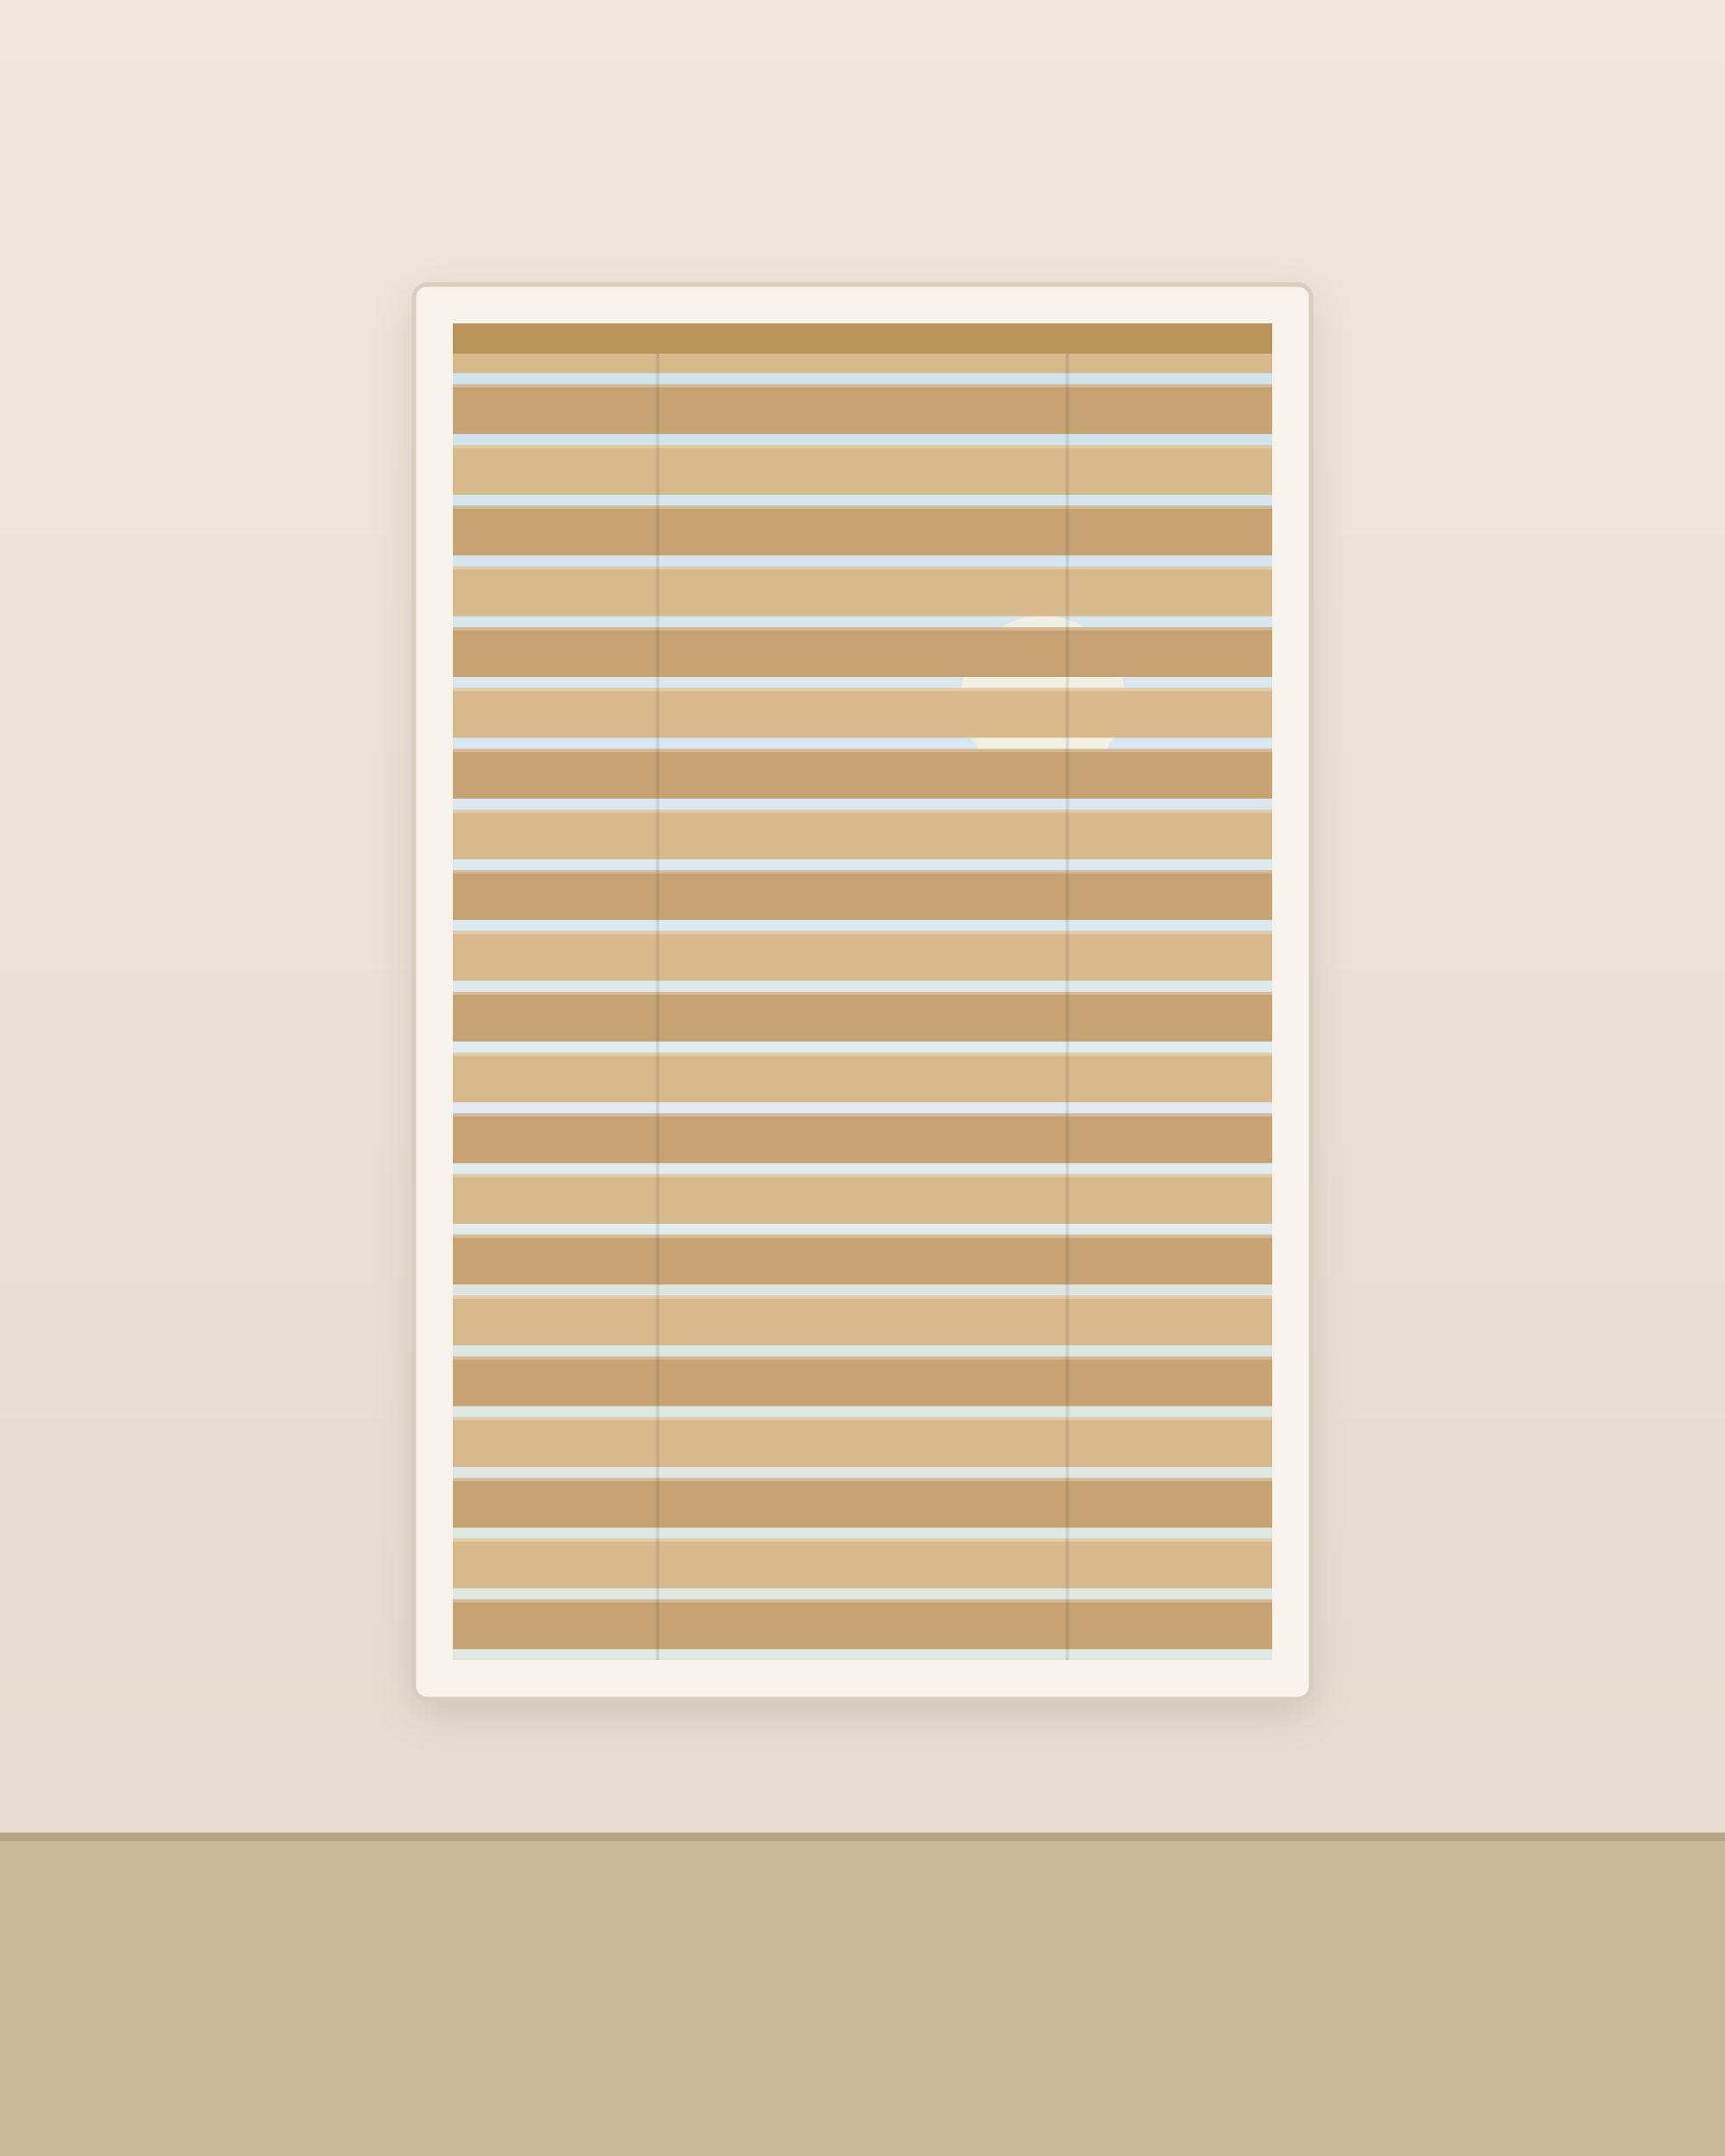
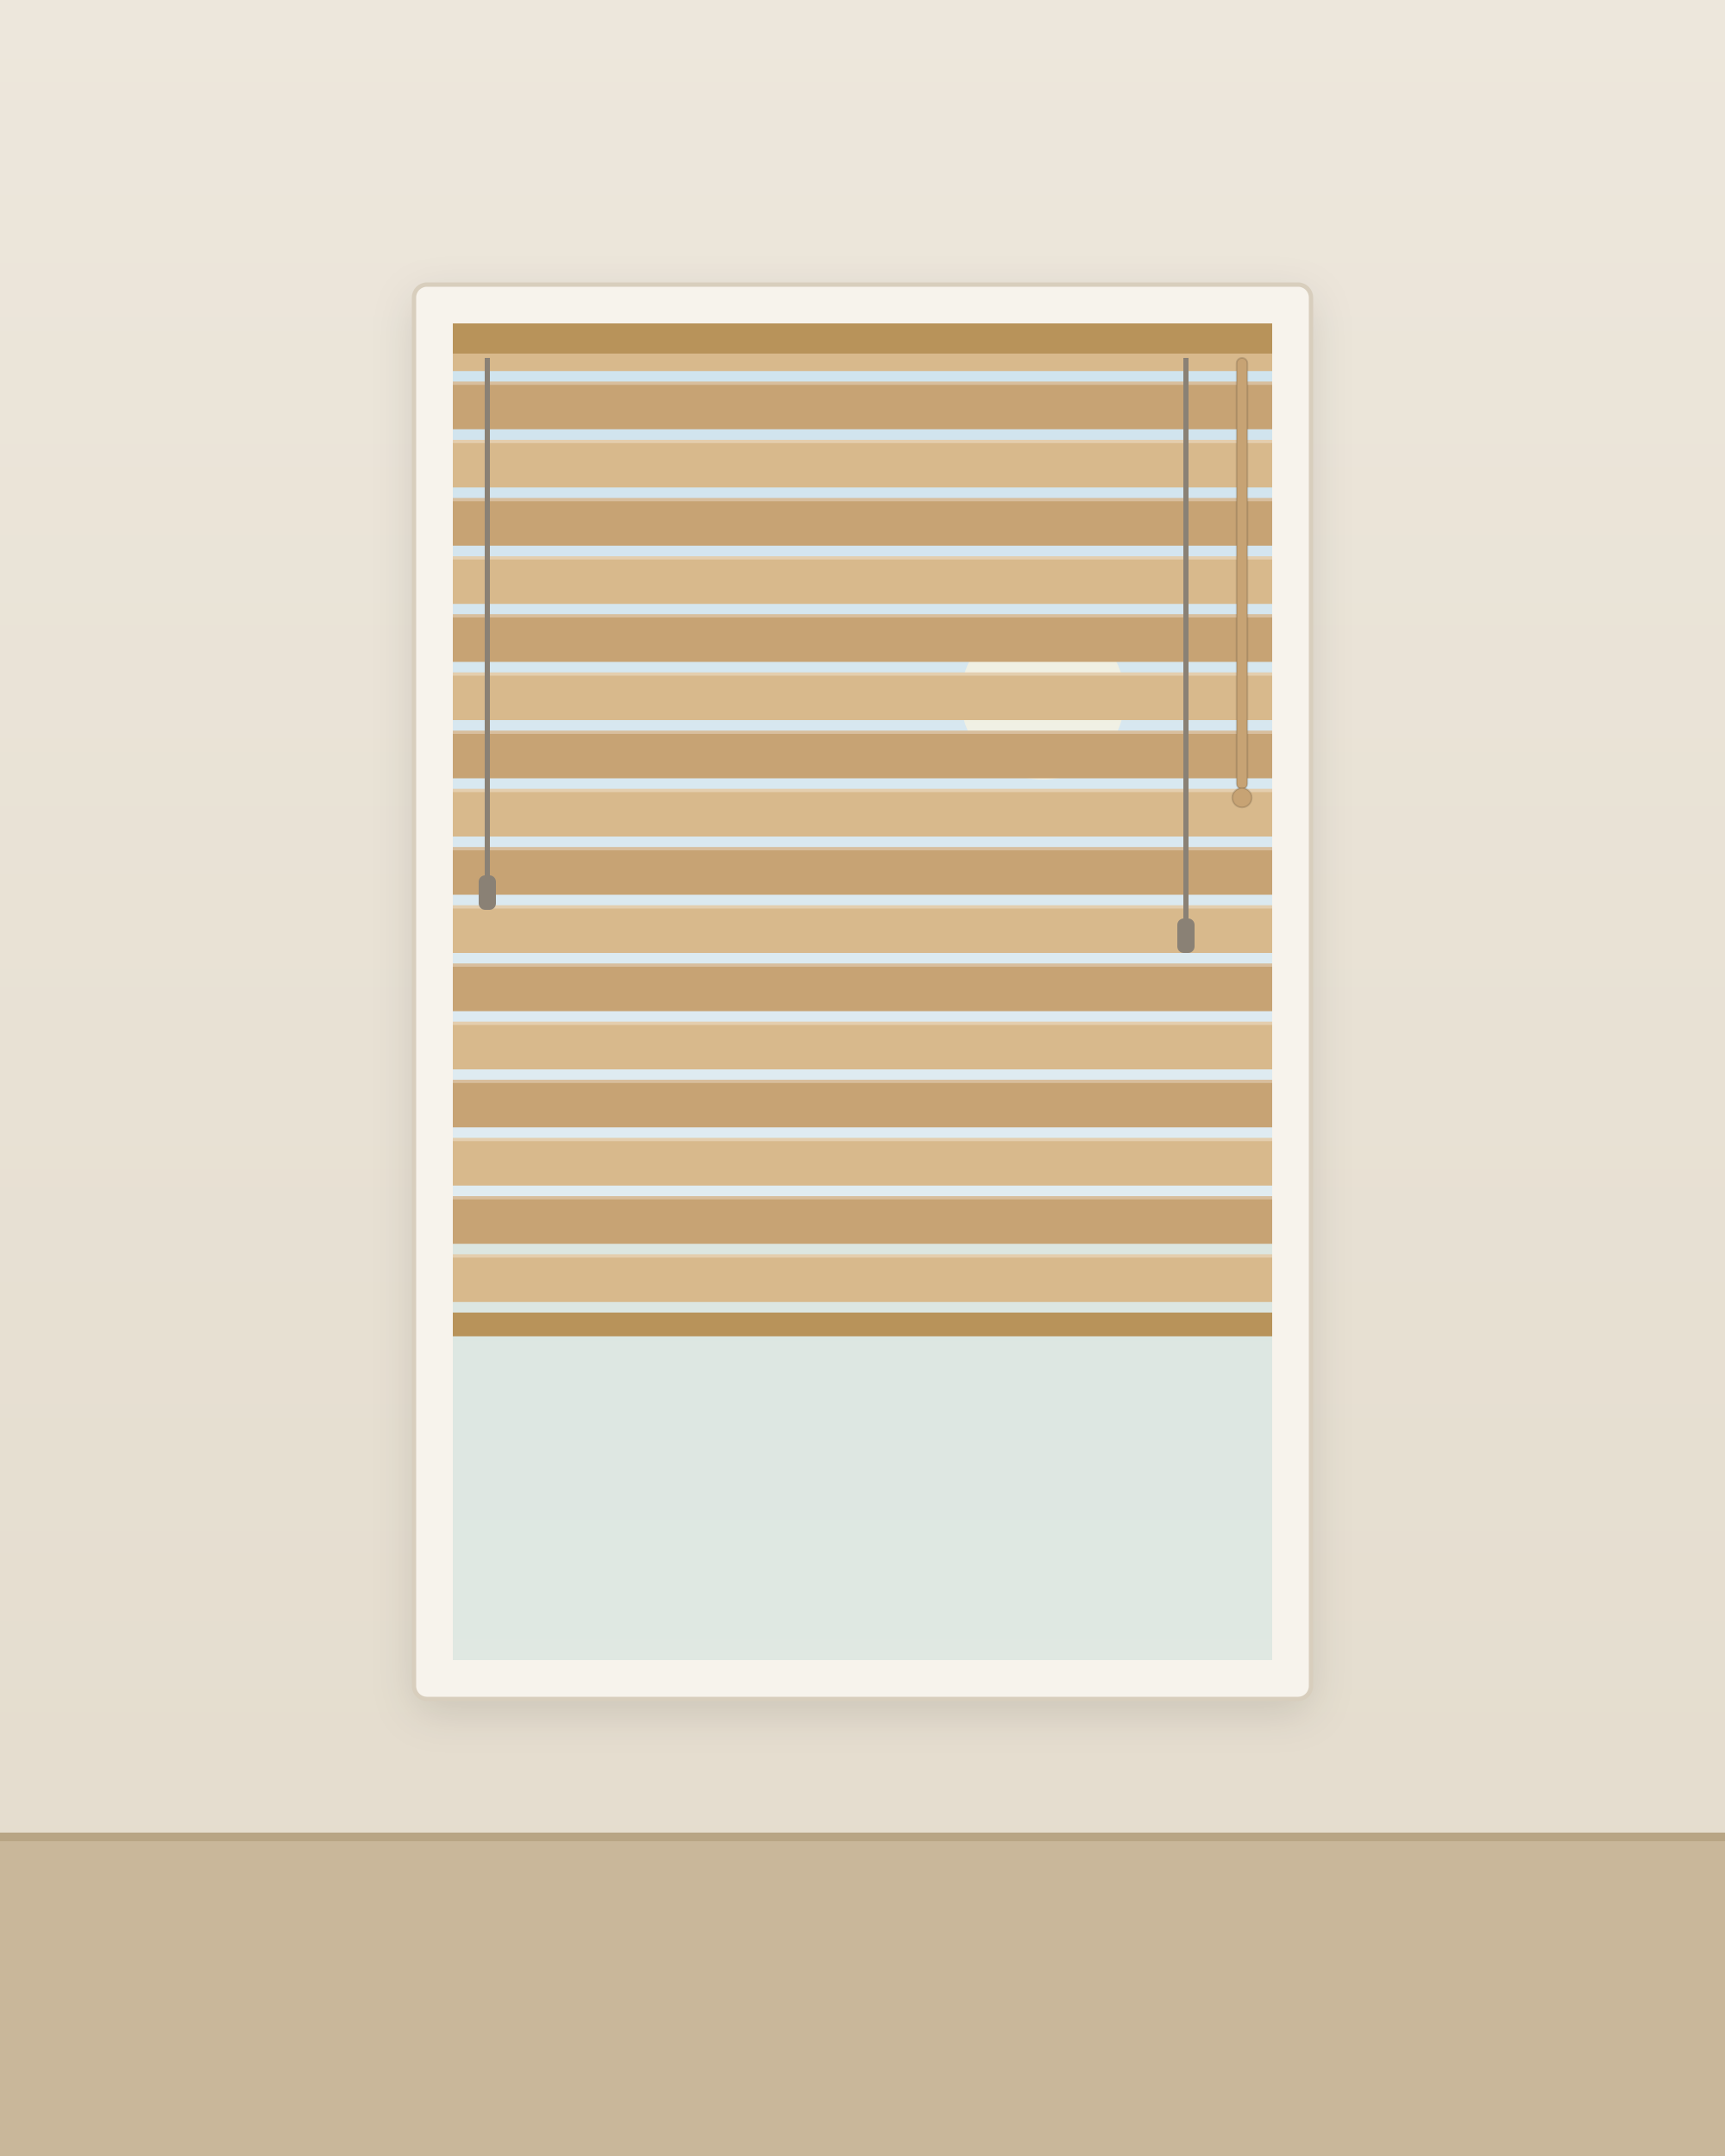
<svg xmlns="http://www.w3.org/2000/svg" viewBox="0 0 800 1000" width="800" height="1000">
  <defs>
    <linearGradient id="wall" x1="0" y1="0" x2="0" y2="1">
      <stop offset="0" stop-color="#EDE7DC" />
      <stop offset="1" stop-color="#E3DBCC" />
    </linearGradient>
    <linearGradient id="sky" x1="0" y1="0" x2="0" y2="1">
      <stop offset="0" stop-color="#CFE3EE" />
      <stop offset="1" stop-color="#EAF1F3" />
+     </linearGradient>
+     <linearGradient id="alu" x1="0" y1="0" x2="0" y2="1">
+       <stop offset="0" stop-color="#E8ECEF" />
+       <stop offset="0.5" stop-color="#C9D0D6" />
+       <stop offset="1" stop-color="#B4BCC3" />
    </linearGradient>
    <linearGradient id="gold" x1="0" y1="0" x2="1" y2="1">
      <stop offset="0" stop-color="#CFA968" />
      <stop offset="1" stop-color="#B8935A" />
    </linearGradient>
    <filter id="soft" x="-20%" y="-20%" width="140%" height="140%">
      <feDropShadow dx="0" dy="6" stdDeviation="10" flood-color="#000" flood-opacity="0.12" />
    </filter>
  </defs>
  <rect width="800" height="1000" fill="url(#wall)" />
  <rect x="0" y="850" width="800" height="150" fill="#C9B79A" />
  <rect x="0" y="850" width="800" height="4" fill="#B8A585" />
  <rect x="192" y="132" width="416" height="656" rx="6" fill="#F7F3EC" filter="url(#soft)" />
  <rect x="192" y="132" width="416" height="656" rx="6" fill="none" stroke="#D8CEBD" stroke-width="2" />
  <rect x="210" y="150" width="380" height="620" fill="url(#sky)" />
  <circle cx="483.6" cy="323.6" r="38.0" fill="#FBF3DE" opacity="0.7" />
  <rect x="210" y="571.6" width="380" height="198.4" fill="#D5E0D2" opacity="0.5" />
-   <rect x="210" y="150.0" width="380" height="23.1" fill="#D8B98C" />
-   <rect x="210" y="150.0" width="380" height="1.5" fill="#ffffff" opacity="0.25" />
-   <rect x="210" y="178.2" width="380" height="23.1" fill="#C7A374" />
-   <rect x="210" y="178.2" width="380" height="1.5" fill="#ffffff" opacity="0.25" />
-   <rect x="210" y="206.4" width="380" height="23.1" fill="#D8B98C" />
-   <rect x="210" y="206.4" width="380" height="1.5" fill="#ffffff" opacity="0.25" />
-   <rect x="210" y="234.5" width="380" height="23.1" fill="#C7A374" />
-   <rect x="210" y="234.5" width="380" height="1.5" fill="#ffffff" opacity="0.25" />
-   <rect x="210" y="262.7" width="380" height="23.1" fill="#D8B98C" />
-   <rect x="210" y="262.7" width="380" height="1.5" fill="#ffffff" opacity="0.25" />
-   <rect x="210" y="290.9" width="380" height="23.1" fill="#C7A374" />
-   <rect x="210" y="290.9" width="380" height="1.5" fill="#ffffff" opacity="0.25" />
-   <rect x="210" y="319.1" width="380" height="23.1" fill="#D8B98C" />
-   <rect x="210" y="319.1" width="380" height="1.5" fill="#ffffff" opacity="0.25" />
-   <rect x="210" y="347.3" width="380" height="23.1" fill="#C7A374" />
-   <rect x="210" y="347.3" width="380" height="1.5" fill="#ffffff" opacity="0.25" />
-   <rect x="210" y="375.5" width="380" height="23.1" fill="#D8B98C" />
-   <rect x="210" y="375.5" width="380" height="1.5" fill="#ffffff" opacity="0.25" />
-   <rect x="210" y="403.6" width="380" height="23.1" fill="#C7A374" />
-   <rect x="210" y="403.6" width="380" height="1.5" fill="#ffffff" opacity="0.25" />
-   <rect x="210" y="431.8" width="380" height="23.1" fill="#D8B98C" />
-   <rect x="210" y="431.8" width="380" height="1.5" fill="#ffffff" opacity="0.25" />
-   <rect x="210" y="460.0" width="380" height="23.1" fill="#C7A374" />
-   <rect x="210" y="460.0" width="380" height="1.5" fill="#ffffff" opacity="0.25" />
-   <rect x="210" y="488.2" width="380" height="23.1" fill="#D8B98C" />
-   <rect x="210" y="488.2" width="380" height="1.5" fill="#ffffff" opacity="0.25" />
-   <rect x="210" y="516.4" width="380" height="23.1" fill="#C7A374" />
-   <rect x="210" y="516.4" width="380" height="1.5" fill="#ffffff" opacity="0.25" />
-   <rect x="210" y="544.5" width="380" height="23.1" fill="#D8B98C" />
-   <rect x="210" y="544.5" width="380" height="1.5" fill="#ffffff" opacity="0.25" />
-   <rect x="210" y="572.7" width="380" height="23.1" fill="#C7A374" />
-   <rect x="210" y="572.7" width="380" height="1.5" fill="#ffffff" opacity="0.25" />
-   <rect x="210" y="600.9" width="380" height="23.1" fill="#D8B98C" />
-   <rect x="210" y="600.9" width="380" height="1.5" fill="#ffffff" opacity="0.25" />
-   <rect x="210" y="629.1" width="380" height="23.1" fill="#C7A374" />
-   <rect x="210" y="629.1" width="380" height="1.5" fill="#ffffff" opacity="0.25" />
-   <rect x="210" y="657.3" width="380" height="23.1" fill="#D8B98C" />
-   <rect x="210" y="657.3" width="380" height="1.5" fill="#ffffff" opacity="0.25" />
-   <rect x="210" y="685.5" width="380" height="23.1" fill="#C7A374" />
-   <rect x="210" y="685.5" width="380" height="1.5" fill="#ffffff" opacity="0.25" />
-   <rect x="210" y="713.6" width="380" height="23.1" fill="#D8B98C" />
-   <rect x="210" y="713.6" width="380" height="1.5" fill="#ffffff" opacity="0.25" />
-   <rect x="210" y="741.8" width="380" height="23.1" fill="#C7A374" />
-   <rect x="210" y="741.8" width="380" height="1.5" fill="#ffffff" opacity="0.25" />
-   <line x1="305.0" y1="150" x2="305.0" y2="770" stroke="#00000018" stroke-width="1.5" />
-   <line x1="495.0" y1="150" x2="495.0" y2="770" stroke="#00000018" stroke-width="1.5" />
+   <rect x="210" y="150.0" width="380" height="22.1" fill="#D8B98C" />
+   <rect x="210" y="150.0" width="380" height="1.5" fill="#ffffff" opacity="0.3" />
+   <rect x="210" y="177.0" width="380" height="22.1" fill="#C7A374" />
+   <rect x="210" y="177.0" width="380" height="1.5" fill="#ffffff" opacity="0.3" />
+   <rect x="210" y="204.0" width="380" height="22.1" fill="#D8B98C" />
+   <rect x="210" y="204.0" width="380" height="1.5" fill="#ffffff" opacity="0.3" />
+   <rect x="210" y="231.0" width="380" height="22.1" fill="#C7A374" />
+   <rect x="210" y="231.0" width="380" height="1.5" fill="#ffffff" opacity="0.3" />
+   <rect x="210" y="258.0" width="380" height="22.1" fill="#D8B98C" />
+   <rect x="210" y="258.0" width="380" height="1.5" fill="#ffffff" opacity="0.3" />
+   <rect x="210" y="284.9" width="380" height="22.1" fill="#C7A374" />
+   <rect x="210" y="284.9" width="380" height="1.5" fill="#ffffff" opacity="0.3" />
+   <rect x="210" y="311.9" width="380" height="22.1" fill="#D8B98C" />
+   <rect x="210" y="311.9" width="380" height="1.5" fill="#ffffff" opacity="0.3" />
+   <rect x="210" y="338.9" width="380" height="22.1" fill="#C7A374" />
+   <rect x="210" y="338.9" width="380" height="1.5" fill="#ffffff" opacity="0.3" />
+   <rect x="210" y="365.9" width="380" height="22.1" fill="#D8B98C" />
+   <rect x="210" y="365.9" width="380" height="1.5" fill="#ffffff" opacity="0.3" />
+   <rect x="210" y="392.9" width="380" height="22.1" fill="#C7A374" />
+   <rect x="210" y="392.9" width="380" height="1.5" fill="#ffffff" opacity="0.3" />
+   <rect x="210" y="419.9" width="380" height="22.1" fill="#D8B98C" />
+   <rect x="210" y="419.9" width="380" height="1.5" fill="#ffffff" opacity="0.3" />
+   <rect x="210" y="446.9" width="380" height="22.1" fill="#C7A374" />
+   <rect x="210" y="446.9" width="380" height="1.5" fill="#ffffff" opacity="0.3" />
+   <rect x="210" y="473.9" width="380" height="22.1" fill="#D8B98C" />
+   <rect x="210" y="473.9" width="380" height="1.5" fill="#ffffff" opacity="0.3" />
+   <rect x="210" y="500.8" width="380" height="22.1" fill="#C7A374" />
+   <rect x="210" y="500.8" width="380" height="1.5" fill="#ffffff" opacity="0.3" />
+   <rect x="210" y="527.8" width="380" height="22.1" fill="#D8B98C" />
+   <rect x="210" y="527.8" width="380" height="1.5" fill="#ffffff" opacity="0.3" />
+   <rect x="210" y="554.8" width="380" height="22.1" fill="#C7A374" />
+   <rect x="210" y="554.8" width="380" height="1.5" fill="#ffffff" opacity="0.3" />
+   <rect x="210" y="581.8" width="380" height="22.1" fill="#D8B98C" />
+   <rect x="210" y="581.8" width="380" height="1.5" fill="#ffffff" opacity="0.3" />
+   <rect x="210" y="608.8" width="380" height="11" fill="#B8935A" />
  <rect x="210" y="150" width="380" height="14" fill="#B8935A" />
+   <line x1="226" y1="166" x2="226" y2="406" stroke="#8A8175" stroke-width="2.4" />
+   <rect x="222" y="406" width="8" height="16" rx="3" fill="#8A8175" />
+   <line x1="550" y1="166" x2="550" y2="426" stroke="#8A8175" stroke-width="2.4" />
+   <rect x="546" y="426" width="8" height="16" rx="3" fill="#8A8175" />
+   <rect x="573.5" y="166" width="5" height="200" rx="2.5" fill="#C7A374" stroke="#00000022" stroke-width="0.8" />
+   <circle cx="576" cy="370" r="4.5" fill="#C7A374" stroke="#00000022" stroke-width="0.8" />
</svg>
